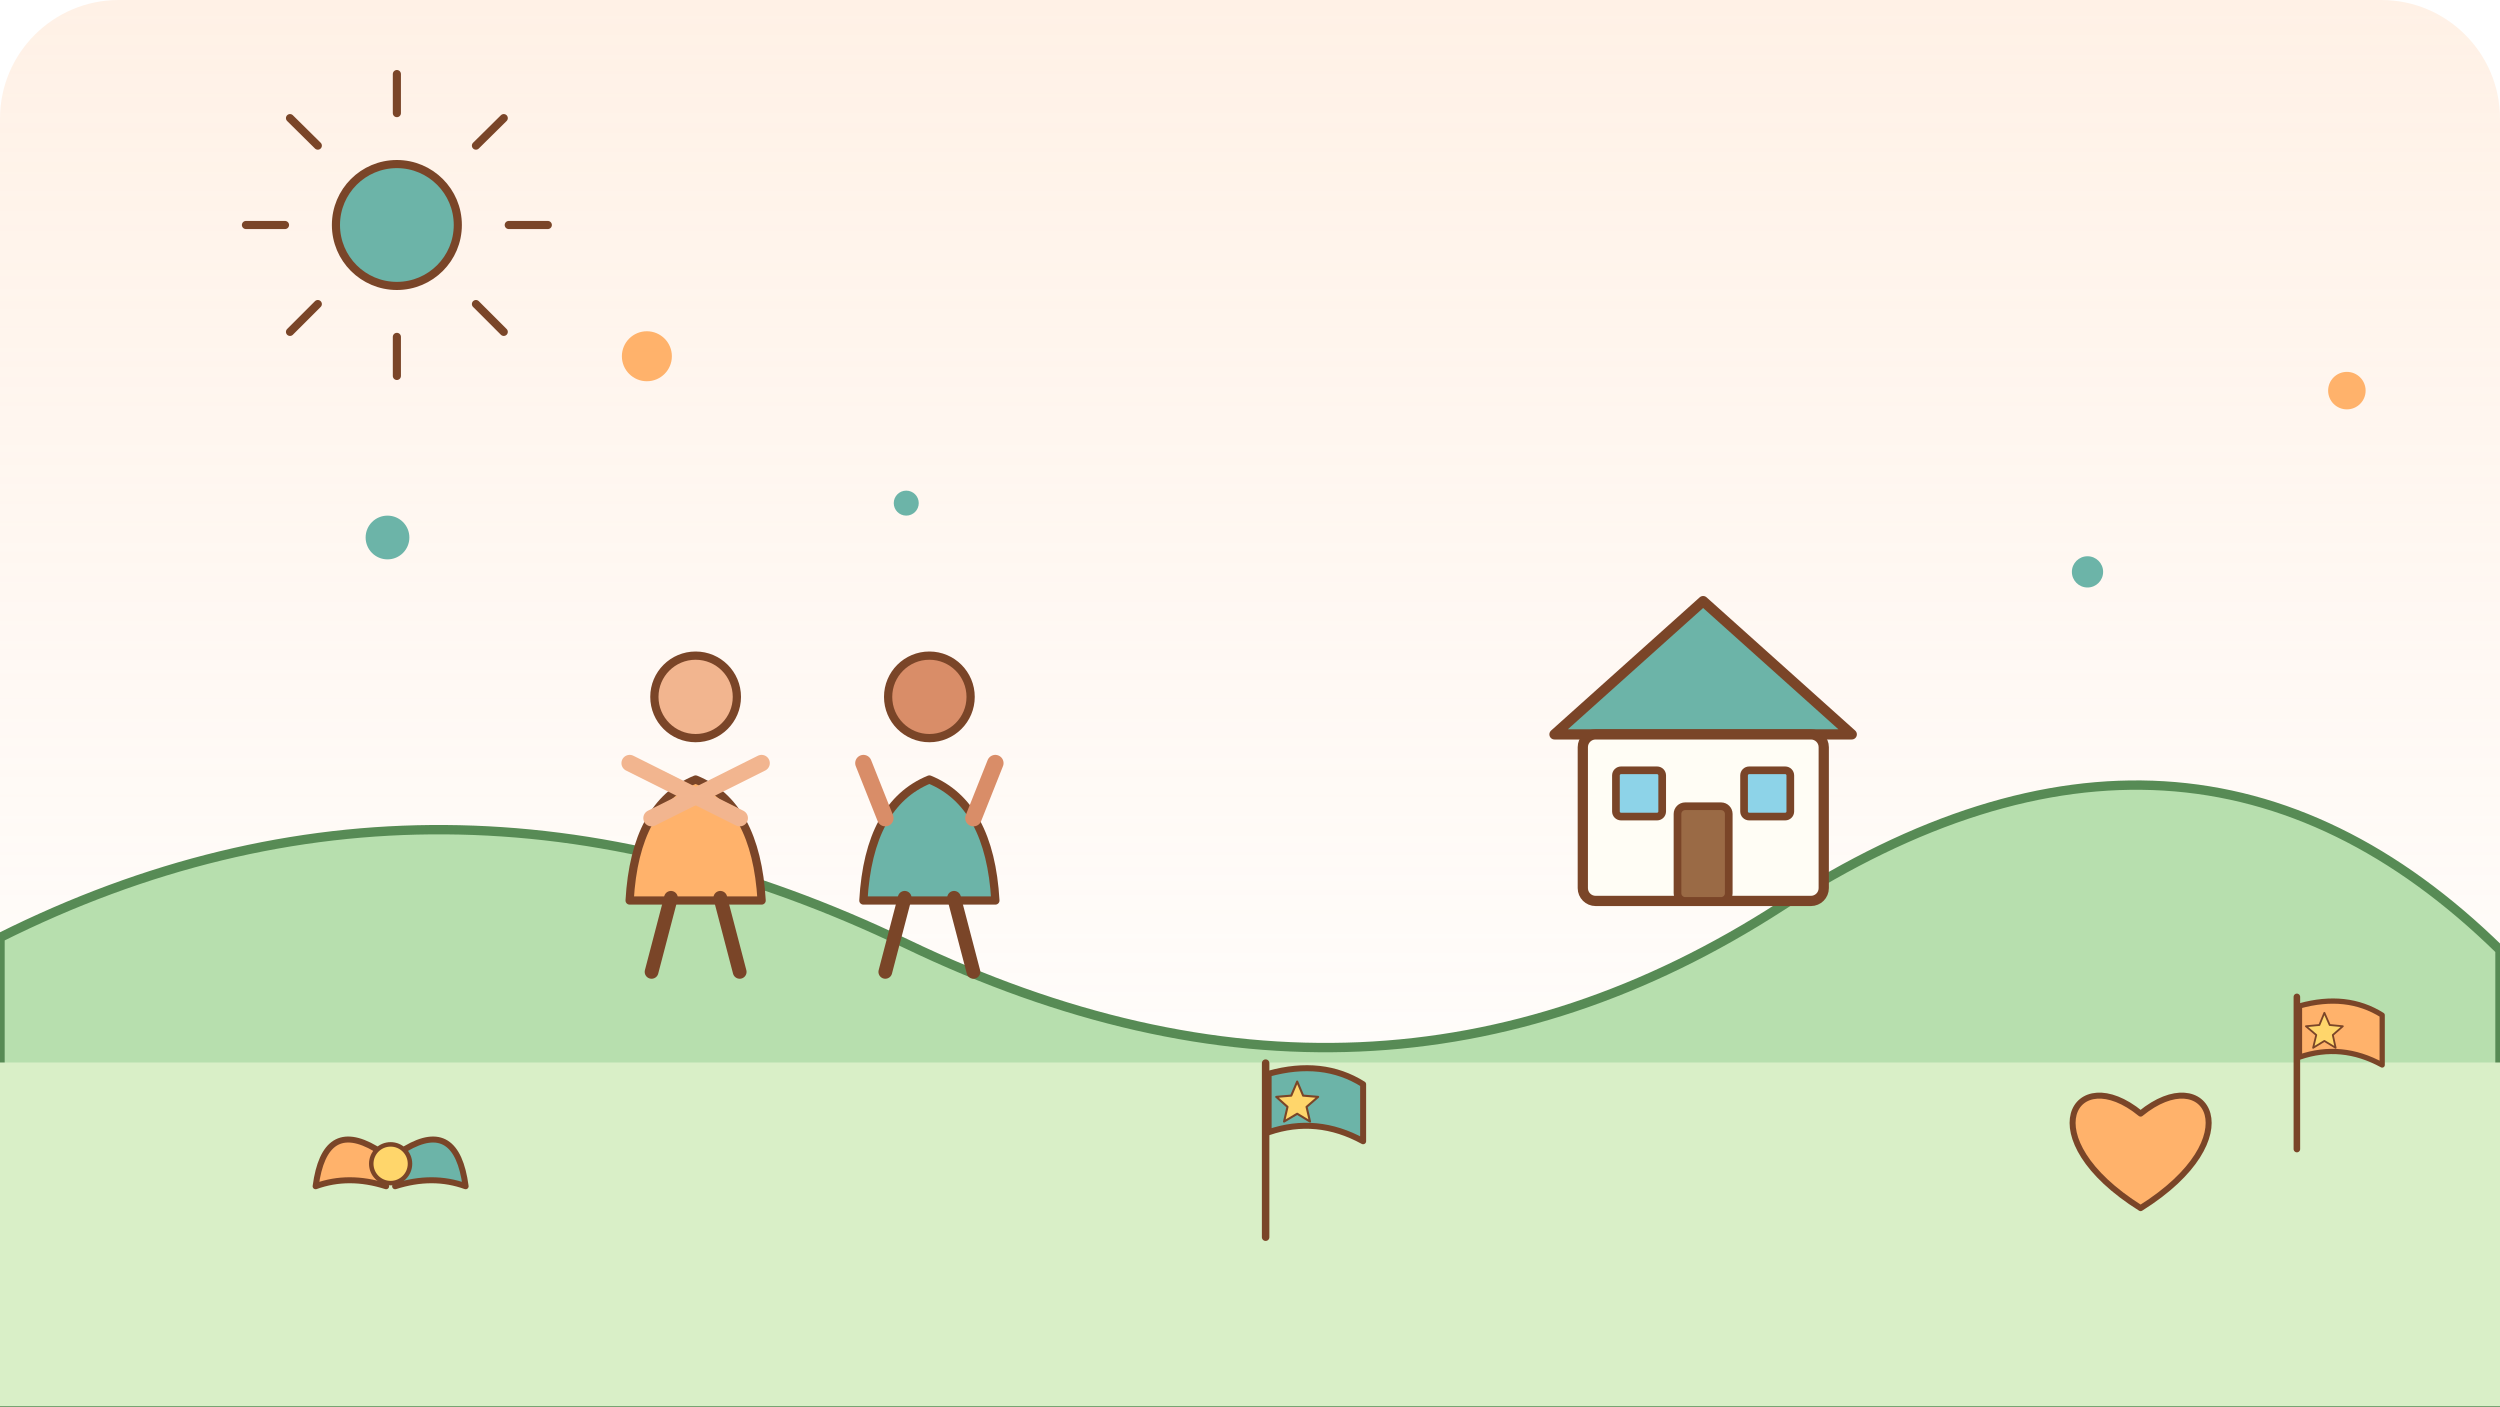
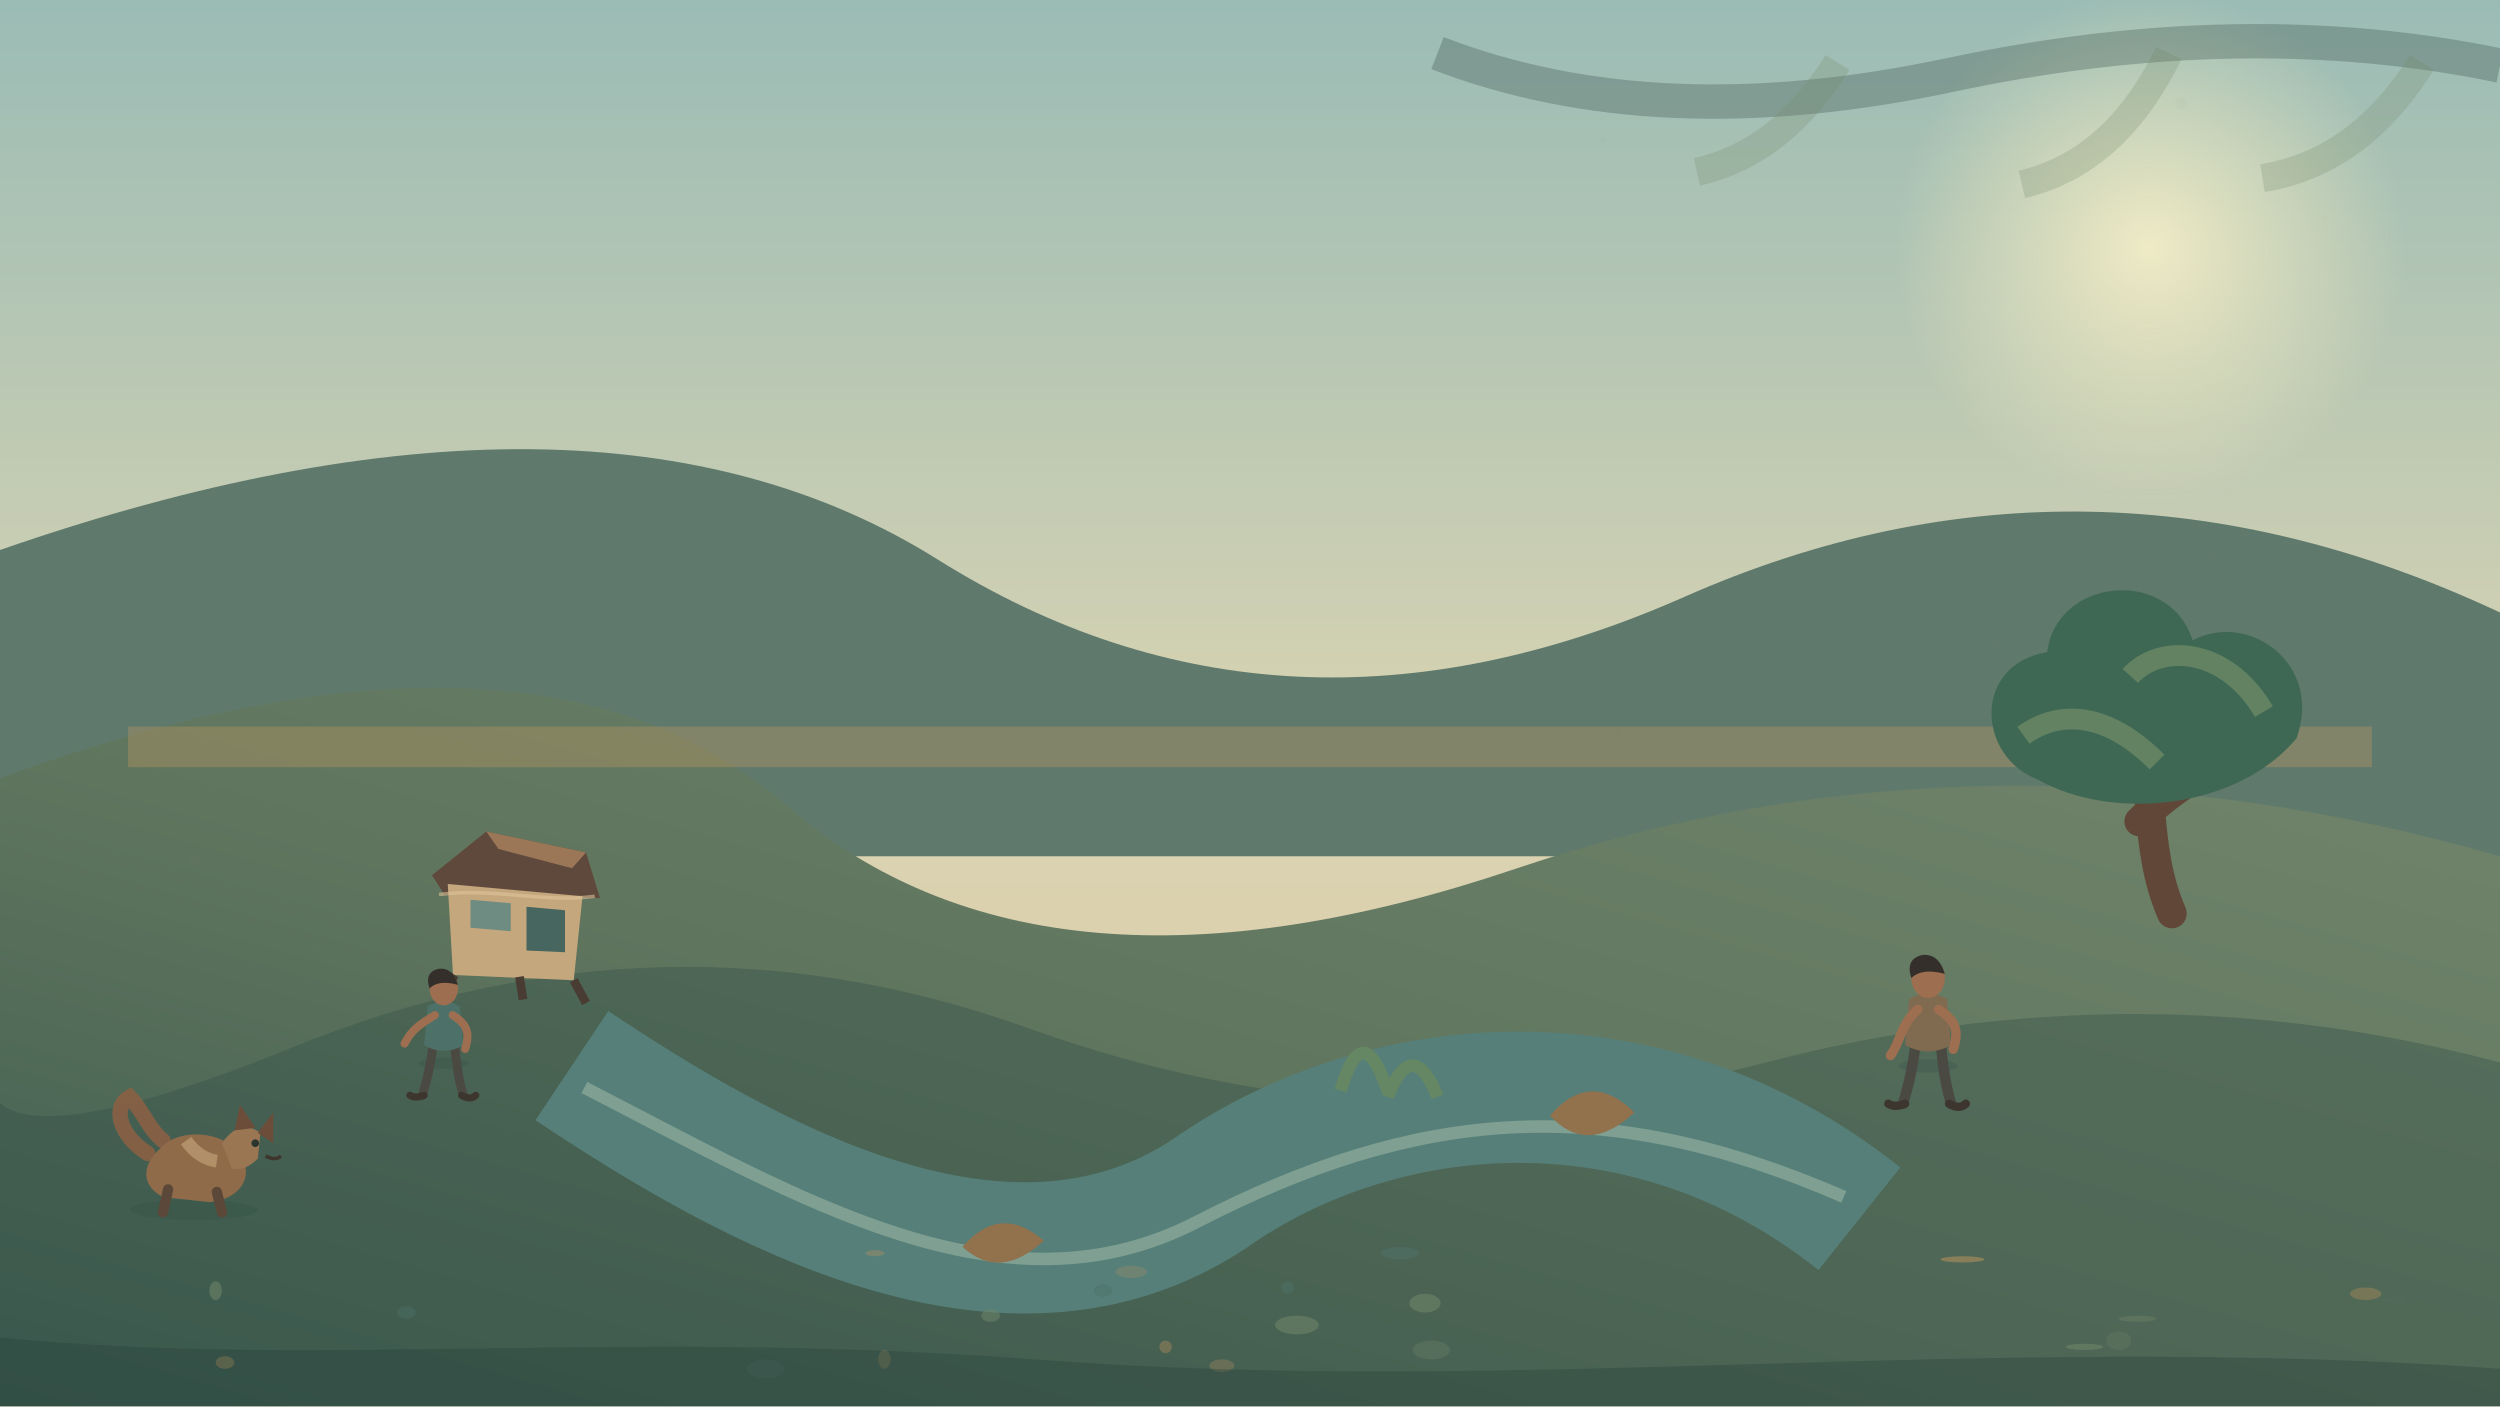
- <svg xmlns="http://www.w3.org/2000/svg" width="800" height="450" viewBox="0 0 800 450" role="img" aria-labelledby="title desc">
+ <svg xmlns="http://www.w3.org/2000/svg" width="800" height="450" viewBox="0 0 800 450">
  <defs>
    <linearGradient id="sky" x1="0" y1="0" x2="0" y2="1">
-       <stop offset="0" stop-color="#FFF1E6" />
-       <stop offset="1" stop-color="#FFFFFF" stop-opacity="0.72" />
+       <stop stop-color="#9bbcb5" />
+       <stop offset=".52" stop-color="#d7d3b2" />
+       <stop offset="1" stop-color="#e5cda7" />
    </linearGradient>
+     <linearGradient id="earth" x1="0" y1="0" x2="1" y2="1">
+       <stop stop-color="#71866c" />
+       <stop offset=".54" stop-color="#60755e" />
+       <stop offset="1" stop-color="#3d5d50" />
+     </linearGradient>
+     <linearGradient id="water" x1="0" y1="0" x2="1" y2=".7">
+       <stop stop-color="#85aea9" />
+       <stop offset=".55" stop-color="#567f7b" />
+       <stop offset="1" stop-color="#345e5c" />
+     </linearGradient>
+     <linearGradient id="wood" x1="0" y1="0" x2="1" y2="1">
+       <stop stop-color="#aa7752" />
+       <stop offset=".55" stop-color="#76503c" />
+       <stop offset="1" stop-color="#4f3b32" />
+     </linearGradient>
+     <radialGradient id="light">
+       <stop stop-color="#fff4ca" stop-opacity=".8" />
+       <stop offset="1" stop-color="#fff1c0" stop-opacity="0" />
+     </radialGradient>
+     <filter id="soft" x="-20%" y="-30%" width="140%" height="170%">
+       <feGaussianBlur stdDeviation="6" />
+     </filter>
  </defs>
-   <rect width="800" height="450" rx="38" fill="url(#sky)" />
-   <line x1="127.0" y1="36.2" x2="127.0" y2="23.7" stroke="#7A4528" stroke-width="2.6" stroke-linecap="round" />
-   <line x1="152.3" y1="46.6" x2="161.2" y2="37.8" stroke="#7A4528" stroke-width="2.6" stroke-linecap="round" />
-   <line x1="162.8" y1="72.0" x2="175.3" y2="72.0" stroke="#7A4528" stroke-width="2.6" stroke-linecap="round" />
-   <line x1="152.3" y1="97.3" x2="161.2" y2="106.2" stroke="#7A4528" stroke-width="2.6" stroke-linecap="round" />
-   <line x1="127.0" y1="107.8" x2="127.0" y2="120.3" stroke="#7A4528" stroke-width="2.6" stroke-linecap="round" />
-   <line x1="101.7" y1="97.3" x2="92.8" y2="106.2" stroke="#7A4528" stroke-width="2.6" stroke-linecap="round" />
-   <line x1="91.2" y1="72.0" x2="78.7" y2="72.0" stroke="#7A4528" stroke-width="2.6" stroke-linecap="round" />
-   <line x1="101.7" y1="46.6" x2="92.8" y2="37.8" stroke="#7A4528" stroke-width="2.6" stroke-linecap="round" />
-   <circle cx="127" cy="72" r="19.5" fill="#6CB4A8" stroke="#7A4528" stroke-width="2.6" />
-   <path d="M0 300 Q140 230 290 302 T570 290 T800 304 L800 450 L0 450 Z" fill="#B7DFAE" stroke="#578B55" stroke-width="3" stroke-linecap="round" stroke-linejoin="round" />
-   <rect x="0" y="340" width="800" height="110" rx="0" fill="#D9EFC7" stroke="none" stroke-width="0" />
-   <circle cx="222.6" cy="223.0" r="13.2" fill="#F2B58F" stroke="#7A4528" stroke-width="2.64" />
-   <path d="M201.48,288.16 Q203.24,257.36 222.6,249.44 Q241.96,257.36 243.72,288.16 Z" fill="#FFB26B" stroke="#7A4528" stroke-width="2.64" stroke-linecap="round" stroke-linejoin="round" />
-   <line x1="208.5" y1="261.8" x2="243.7" y2="244.2" stroke="#F2B58F" stroke-width="5.28" stroke-linecap="round" />
-   <line x1="236.7" y1="261.8" x2="201.5" y2="244.2" stroke="#F2B58F" stroke-width="5.28" stroke-linecap="round" />
-   <line x1="214.7" y1="287.3" x2="208.5" y2="311.0" stroke="#7A4528" stroke-width="4.4" stroke-linecap="round" />
-   <line x1="230.5" y1="287.3" x2="236.7" y2="311.0" stroke="#7A4528" stroke-width="4.4" stroke-linecap="round" />
-   <circle cx="297.4" cy="223.0" r="13.2" fill="#D98D68" stroke="#7A4528" stroke-width="2.64" />
-   <path d="M276.28,288.16 Q278.04,257.36 297.4,249.44 Q316.76,257.36 318.52,288.16 Z" fill="#6CB4A8" stroke="#7A4528" stroke-width="2.64" stroke-linecap="round" stroke-linejoin="round" />
-   <line x1="283.3" y1="261.8" x2="276.3" y2="244.2" stroke="#D98D68" stroke-width="5.28" stroke-linecap="round" />
-   <line x1="311.5" y1="261.8" x2="318.5" y2="244.2" stroke="#D98D68" stroke-width="5.28" stroke-linecap="round" />
-   <line x1="289.5" y1="287.3" x2="283.3" y2="311.0" stroke="#7A4528" stroke-width="4.4" stroke-linecap="round" />
-   <line x1="305.3" y1="287.3" x2="311.5" y2="311.0" stroke="#7A4528" stroke-width="4.4" stroke-linecap="round" />
-   <polygon points="497.44,235 545,192.36 592.56,235" fill="#6CB4A8" stroke="#7A4528" stroke-width="3.28" stroke-linejoin="round" />
-   <rect x="506.5" y="235" width="77.1" height="53.3" rx="4.1" fill="#FFFDF5" stroke="#7A4528" stroke-width="3.28" />
-   <rect x="536.8" y="258.0" width="16.4" height="30.3" rx="2.46" fill="#9A6A45" stroke="#7A4528" stroke-width="2.46" />
-   <rect x="517.1" y="246.5" width="14.8" height="14.8" rx="1.64" fill="#8DD3E8" stroke="#7A4528" stroke-width="2.46" />
-   <rect x="558.1" y="246.5" width="14.8" height="14.8" rx="1.64" fill="#8DD3E8" stroke="#7A4528" stroke-width="2.46" />
-   <path d="M101.0,379.6 Q103.88,358.0 120.2,367.6 L123.56,379.6 Q111.56,375.76 101.0,379.6 Z" fill="#FFB26B" stroke="#7A4528" stroke-width="1.92" stroke-linecap="round" stroke-linejoin="round" />
-   <path d="M149.0,379.6 Q146.12,358.0 129.8,367.6 L126.44,379.6 Q138.44,375.76 149.0,379.6 Z" fill="#6CB4A8" stroke="#7A4528" stroke-width="1.92" stroke-linecap="round" stroke-linejoin="round" />
-   <circle cx="125" cy="372.4" r="6.2" fill="#FFD66B" stroke="#7A4528" stroke-width="1.44" />
-   <line x1="405" y1="340.2" x2="405" y2="395.9" stroke="#7A4528" stroke-width="2.4" stroke-linecap="round" />
-   <path d="M405.96,343.6 Q423.24,338.8 436.2,346.96 L436.2,365.2 Q421.32,357.04 405.96,362.32 Z" fill="#6CB4A8" stroke="#7A4528" stroke-width="1.92" stroke-linecap="round" stroke-linejoin="round" />
-   <polygon points="415.1,346.1 417.0,350.6 421.8,351.0 418.1,354.2 419.2,358.9 415.1,356.4 410.9,358.9 412.0,354.2 408.4,351.0 413.2,350.6" fill="#FFD66B" stroke="#7A4528" stroke-width="0.672" stroke-linejoin="round" />
-   <path d="M685,386.6 C649.0,364.04 663.88,339.08 685,356.36 C706.12,339.08 721.0,364.04 685,386.6 Z" fill="#FFB26B" stroke="#7A4528" stroke-width="1.92" stroke-linecap="round" stroke-linejoin="round" />
-   <circle cx="668" cy="183" r="5" fill="#6CB4A8" stroke="none" stroke-width="0" />
-   <circle cx="751" cy="125" r="6" fill="#FFB26B" stroke="none" stroke-width="0" />
-   <circle cx="124" cy="172" r="7" fill="#6CB4A8" stroke="none" stroke-width="0" />
-   <circle cx="207" cy="114" r="8" fill="#FFB26B" stroke="none" stroke-width="0" />
-   <circle cx="290" cy="161" r="4" fill="#6CB4A8" stroke="none" stroke-width="0" />
-   <line x1="735" y1="319.0" x2="735" y2="367.7" stroke="#7A4528" stroke-width="2.1" stroke-linecap="round" />
-   <path d="M735.84,321.9 Q750.96,317.7 762.3,324.84 L762.3,340.8 Q749.28,333.66 735.84,338.28 Z" fill="#FFB26B" stroke="#7A4528" stroke-width="1.68" stroke-linecap="round" stroke-linejoin="round" />
-   <polygon points="743.8,324.1 745.5,328.0 749.7,328.4 746.5,331.2 747.4,335.3 743.8,333.1 740.2,335.3 741.2,331.2 737.9,328.4 742.2,328.0" fill="#FFD66B" stroke="#7A4528" stroke-width="0.588" stroke-linejoin="round" />
+   <g transform="translate(800 0) scale(-1 1)">
+     <rect width="800" height="450" fill="url(#sky)" />
+     <circle cx="112" cy="79" r="82" fill="url(#light)" />
+     <path d="M0 196q132-62 261-5t239-12t300-3v98H0Z" fill="#5f796c" />
+     <path d="M0 274Q164 227 315 278T548 258T800 249V450H0Z" fill="url(#earth)" />
+     <path d="M0 340Q116 309 235 340T471 329T706 335T800 327V450H0Z" fill="#314f47" opacity=".38" />
+     <path d="M41 239H759" stroke="#b89562" stroke-width="13" opacity=".38" />
+     <g transform="translate(105 222) scale(0.95)">
+       <path d="M0 74 C10 51 5 29 13 3 M11 43 C-1 31 -12 26 -20 21 M10 31 C27 19 31 10 39 0" fill="none" stroke="#604737" stroke-width="10" stroke-linecap="round" />
+       <path d="M-42 15 C-51 -10 -26 -28 -7 -18 C1 -43 39 -39 42 -14 C67 -10 66 21 45 29 C20 43 -22 39 -42 15Z" fill="#3f6854" />
+       <path d="M-31 6 C-18 -16 4 -17 14 -6 M5 23 C23 5 39 6 50 14" fill="none" stroke="#75906a" stroke-width="7" opacity=".65" />
+     </g>
+     <g transform="translate(608 270) scale(0.56)">
+       <path d="M0 31 L8 5 L65 -7 L96 18 L89 29Z" fill="#5f493c" />
+       <path d="M8 5 L65 -7 L58 3 L16 14Z" fill="#b58a62" opacity=".7" />
+       <path d="M10 30 L87 23 L84 75 L15 78Z" fill="#c4a77d" />
+       <path d="M20 38 l22 -2 l0 25 l-22 1Z" fill="#47665f" />
+       <path d="M51 34 l23 -2 l0 16 l-23 2Z" fill="#6f8c82" />
+       <path d="M15 78 L8 91 M83 75 L91 87 M46 76 L44 89" stroke="#493c32" stroke-width="5" />
+       <path d="M3 30 C32 34 60 25 92 29" fill="none" stroke="#e2c79d" stroke-width="2" opacity=".55" />
+     </g>
+     <path d="M205 390 C274 335 359 344 413 382 C478 425 560 379 617 341" fill="none" stroke="#557f78" stroke-width="42" />
+     <path d="M210 383 C288 349 347 355 417 391 C479 423 543 384 613 348" fill="none" stroke="#a8c0aa" stroke-width="4" opacity=".5" />
+     <g fill="#92714d">
+       <path d="M277 356 q14 -14 27 1 q-12 13 -27 -1Z" />
+       <path d="M466 397 q14 -12 26 2 q-12 11 -26 -2Z" />
+     </g>
+     <path d="M340 351 q8 -20 16 0 M356 349 q8 -24 15 0" stroke="#668763" stroke-width="4" fill="none" />
+     <g transform="translate(183.0 315.0) scale(0.670)">
+       <ellipse cx="0" cy="39" rx="14" ry="3.2" fill="#203c38" opacity=".16" />
+       <path d="M-6 28 C-7 38 -8 47 -11 57 M6 28 C7 38 9 47 12 57" fill="none" stroke="#4a4a42" stroke-width="5" stroke-linecap="round" />
+       <path d="M-10 57 Q-15 60 -18 57 M11 57 Q16 59 19 57" fill="none" stroke="#3d362f" stroke-width="4" stroke-linecap="round" />
+       <path d="M-9 7 Q0 2 9 7 L11 29 Q0 35 -11 29Z" fill="#816b50" />
+       <path d="M-5 12 C-13 17 -15 22 -12 31" fill="none" stroke="#9d6f50" stroke-width="4.5" stroke-linecap="round" />
+       <path d="M5 12 C13 19 13 27 18 34" fill="none" stroke="#9d6f50" stroke-width="4.5" stroke-linecap="round" />
+       <ellipse cy="-3" rx="8" ry="9.5" fill="#9d6f50" />
+       <path d="M-8 -5 Q-5 -15 3 -14 Q11 -12 8 -3 Q3 -8 -8 -5Z" fill="#342f2a" />
+     </g>
+     <g transform="translate(658.0 318.0) scale(0.570)">
+       <ellipse cx="0" cy="39" rx="14" ry="3.2" fill="#203c38" opacity=".16" />
+       <path d="M-6 28 C-7 38 -8 47 -11 57 M6 28 C7 38 9 47 12 57" fill="none" stroke="#4a4a42" stroke-width="5" stroke-linecap="round" />
+       <path d="M-10 57 Q-15 60 -18 57 M11 57 Q16 59 19 57" fill="none" stroke="#3d362f" stroke-width="4" stroke-linecap="round" />
+       <path d="M-9 7 Q0 2 9 7 L11 29 Q0 35 -11 29Z" fill="#4d7169" />
+       <path d="M-5 12 C-13 17 -15 22 -12 31" fill="none" stroke="#9d6f50" stroke-width="4.5" stroke-linecap="round" />
+       <path d="M5 12 C13 17 18 20 22 28" fill="none" stroke="#9d6f50" stroke-width="4.5" stroke-linecap="round" />
+       <ellipse cy="-3" rx="8" ry="9.5" fill="#9d6f50" />
+       <path d="M-8 -5 Q-5 -15 3 -14 Q11 -12 8 -3 Q3 -8 -8 -5Z" fill="#342f2a" />
+     </g>
+     <ellipse cx="34" cy="416" rx="4" ry="1" fill="#4f7168" opacity=".25" />
+     <ellipse cx="43" cy="414" rx="5" ry="2" fill="#b6905d" opacity=".38" />
+     <ellipse cx="342" cy="432" rx="6" ry="3" fill="#71876a" opacity=".32" />
+     <ellipse cx="133" cy="431" rx="6" ry="1" fill="#71876a" opacity=".54" />
+     <ellipse cx="172" cy="403" rx="7" ry="1" fill="#b6905d" opacity=".57" />
+     <ellipse cx="555" cy="438" rx="6" ry="3" fill="#4f7168" opacity=".33" />
+     <ellipse cx="438" cy="407" rx="5" ry="2" fill="#b6905d" opacity=".26" />
+     <ellipse cx="385" cy="424" rx="7" ry="3" fill="#71876a" opacity=".53" />
+     <ellipse cx="731" cy="413" rx="2" ry="3" fill="#71876a" opacity=".54" />
+     <ellipse cx="427" cy="431" rx="2" ry="2" fill="#b6905d" opacity=".39" />
+     <ellipse cx="483" cy="421" rx="3" ry="2" fill="#71876a" opacity=".49" />
+     <ellipse cx="447" cy="413" rx="3" ry="2" fill="#4f7168" opacity=".43" />
+     <ellipse cx="520" cy="401" rx="3" ry="1" fill="#b6905d" opacity=".37" />
+     <ellipse cx="388" cy="412" rx="2" ry="2" fill="#4f7168" opacity=".47" />
+     <ellipse cx="517" cy="435" rx="2" ry="3" fill="#b6905d" opacity=".31" />
+     <ellipse cx="344" cy="417" rx="5" ry="3" fill="#71876a" opacity=".54" />
+     <ellipse cx="122" cy="429" rx="4" ry="3" fill="#71876a" opacity=".26" />
+     <ellipse cx="728" cy="436" rx="3" ry="2" fill="#b6905d" opacity=".49" />
+     <ellipse cx="116" cy="422" rx="6" ry="1" fill="#71876a" opacity=".37" />
+     <ellipse cx="670" cy="420" rx="3" ry="2" fill="#4f7168" opacity=".40" />
+     <ellipse cx="409" cy="437" rx="4" ry="2" fill="#b6905d" opacity=".31" />
+     <ellipse cx="352" cy="401" rx="6" ry="2" fill="#4f7168" opacity=".54" />
+     <g transform="translate(738 365) scale(-0.82 .82)" opacity=".88">
+       <ellipse cx="0" cy="27" rx="25" ry="4" fill="#173a36" opacity=".14" />
+       <path d="M-18 5 C-29 -2 -32 -13 -25 -17 C-20 -12 -18 -5 -12 0" fill="none" stroke="#8b6043" stroke-width="6" stroke-linecap="round" />
+       <path d="M-13 3 C-6 -5 11 -4 18 5 C24 14 18 23 6 24 L-12 22 C-20 18 -21 10 -13 3Z" fill="#9a6d48" />
+       <path d="M11 1 Q18 -9 26 -3 L25 7 Q20 12 15 11Z" fill="#a77952" />
+       <path d="M16 -4 L18 -14 L24 -5 M25 -3 L31 -11 L31 1" fill="#704b36" />
+       <path d="M-10 19 L-12 28 M9 20 L11 28" stroke="#5f4535" stroke-width="4" stroke-linecap="round" />
+       <circle cx="24" cy="1" r="1.5" fill="#28302b" />
+       <path d="M28 6 q4 2 6 0" fill="none" stroke="#3d3028" stroke-width="1.4" />
+       <path d="M-3 0 Q2 7 9 8" fill="none" stroke="#d2ad7f" stroke-width="5" opacity=".65" />
+     </g>
+     <path d="M0 438 C168 426 312 447 469 435 C603 425 698 438 800 428 L800 450 L0 450Z" fill="#243f39" opacity=".35" />
+   </g>
+   <g id="catalog-composition-frame">
+     <g aria-hidden="true" transform="translate(800 0) scale(-1 1)">
+       <path d="M0 21Q82 4 176 24T340 17" fill="none" stroke="#314a43" stroke-width="11" opacity=".30" />
+       <path d="M25 20q20 32 51 37M106 17q17 35 47 42M212 20q18 29 45 35" fill="none" stroke="#6f8665" stroke-width="9" opacity=".24" />
+     </g>
+   </g>
+   <g id="environment-grain" aria-hidden="true">
+     <circle cx="639" cy="205" r="1" fill="#78846c" opacity=".016" />
+     <circle cx="296" cy="362" r="1" fill="#78846c" opacity=".016" />
+     <circle cx="435" cy="382" r="1" fill="#6a5945" opacity=".020" />
+     <circle cx="101" cy="303" r="1" fill="#b79a65" opacity=".024" />
+     <circle cx="520" cy="277" r="1" fill="#6a5945" opacity=".024" />
+     <circle cx="327" cy="189" r="1" fill="#b79a65" opacity=".020" />
+     <circle cx="518" cy="234" r="1" fill="#304842" opacity=".024" />
+     <circle cx="306" cy="364" r="1" fill="#6a5945" opacity=".020" />
+     <circle cx="598" cy="344" r="2" fill="#304842" opacity=".020" />
+     <circle cx="744" cy="70" r="1" fill="#6a5945" opacity=".016" />
+     <circle cx="708" cy="178" r="1" fill="#b79a65" opacity=".016" />
+     <circle cx="513" cy="45" r="1" fill="#304842" opacity=".016" />
+     <circle cx="460" cy="287" r="1" fill="#304842" opacity=".024" />
+     <circle cx="698" cy="33" r="2" fill="#304842" opacity=".020" />
+     <circle cx="62" cy="275" r="2" fill="#b79a65" opacity=".016" />
+   </g>
</svg>
